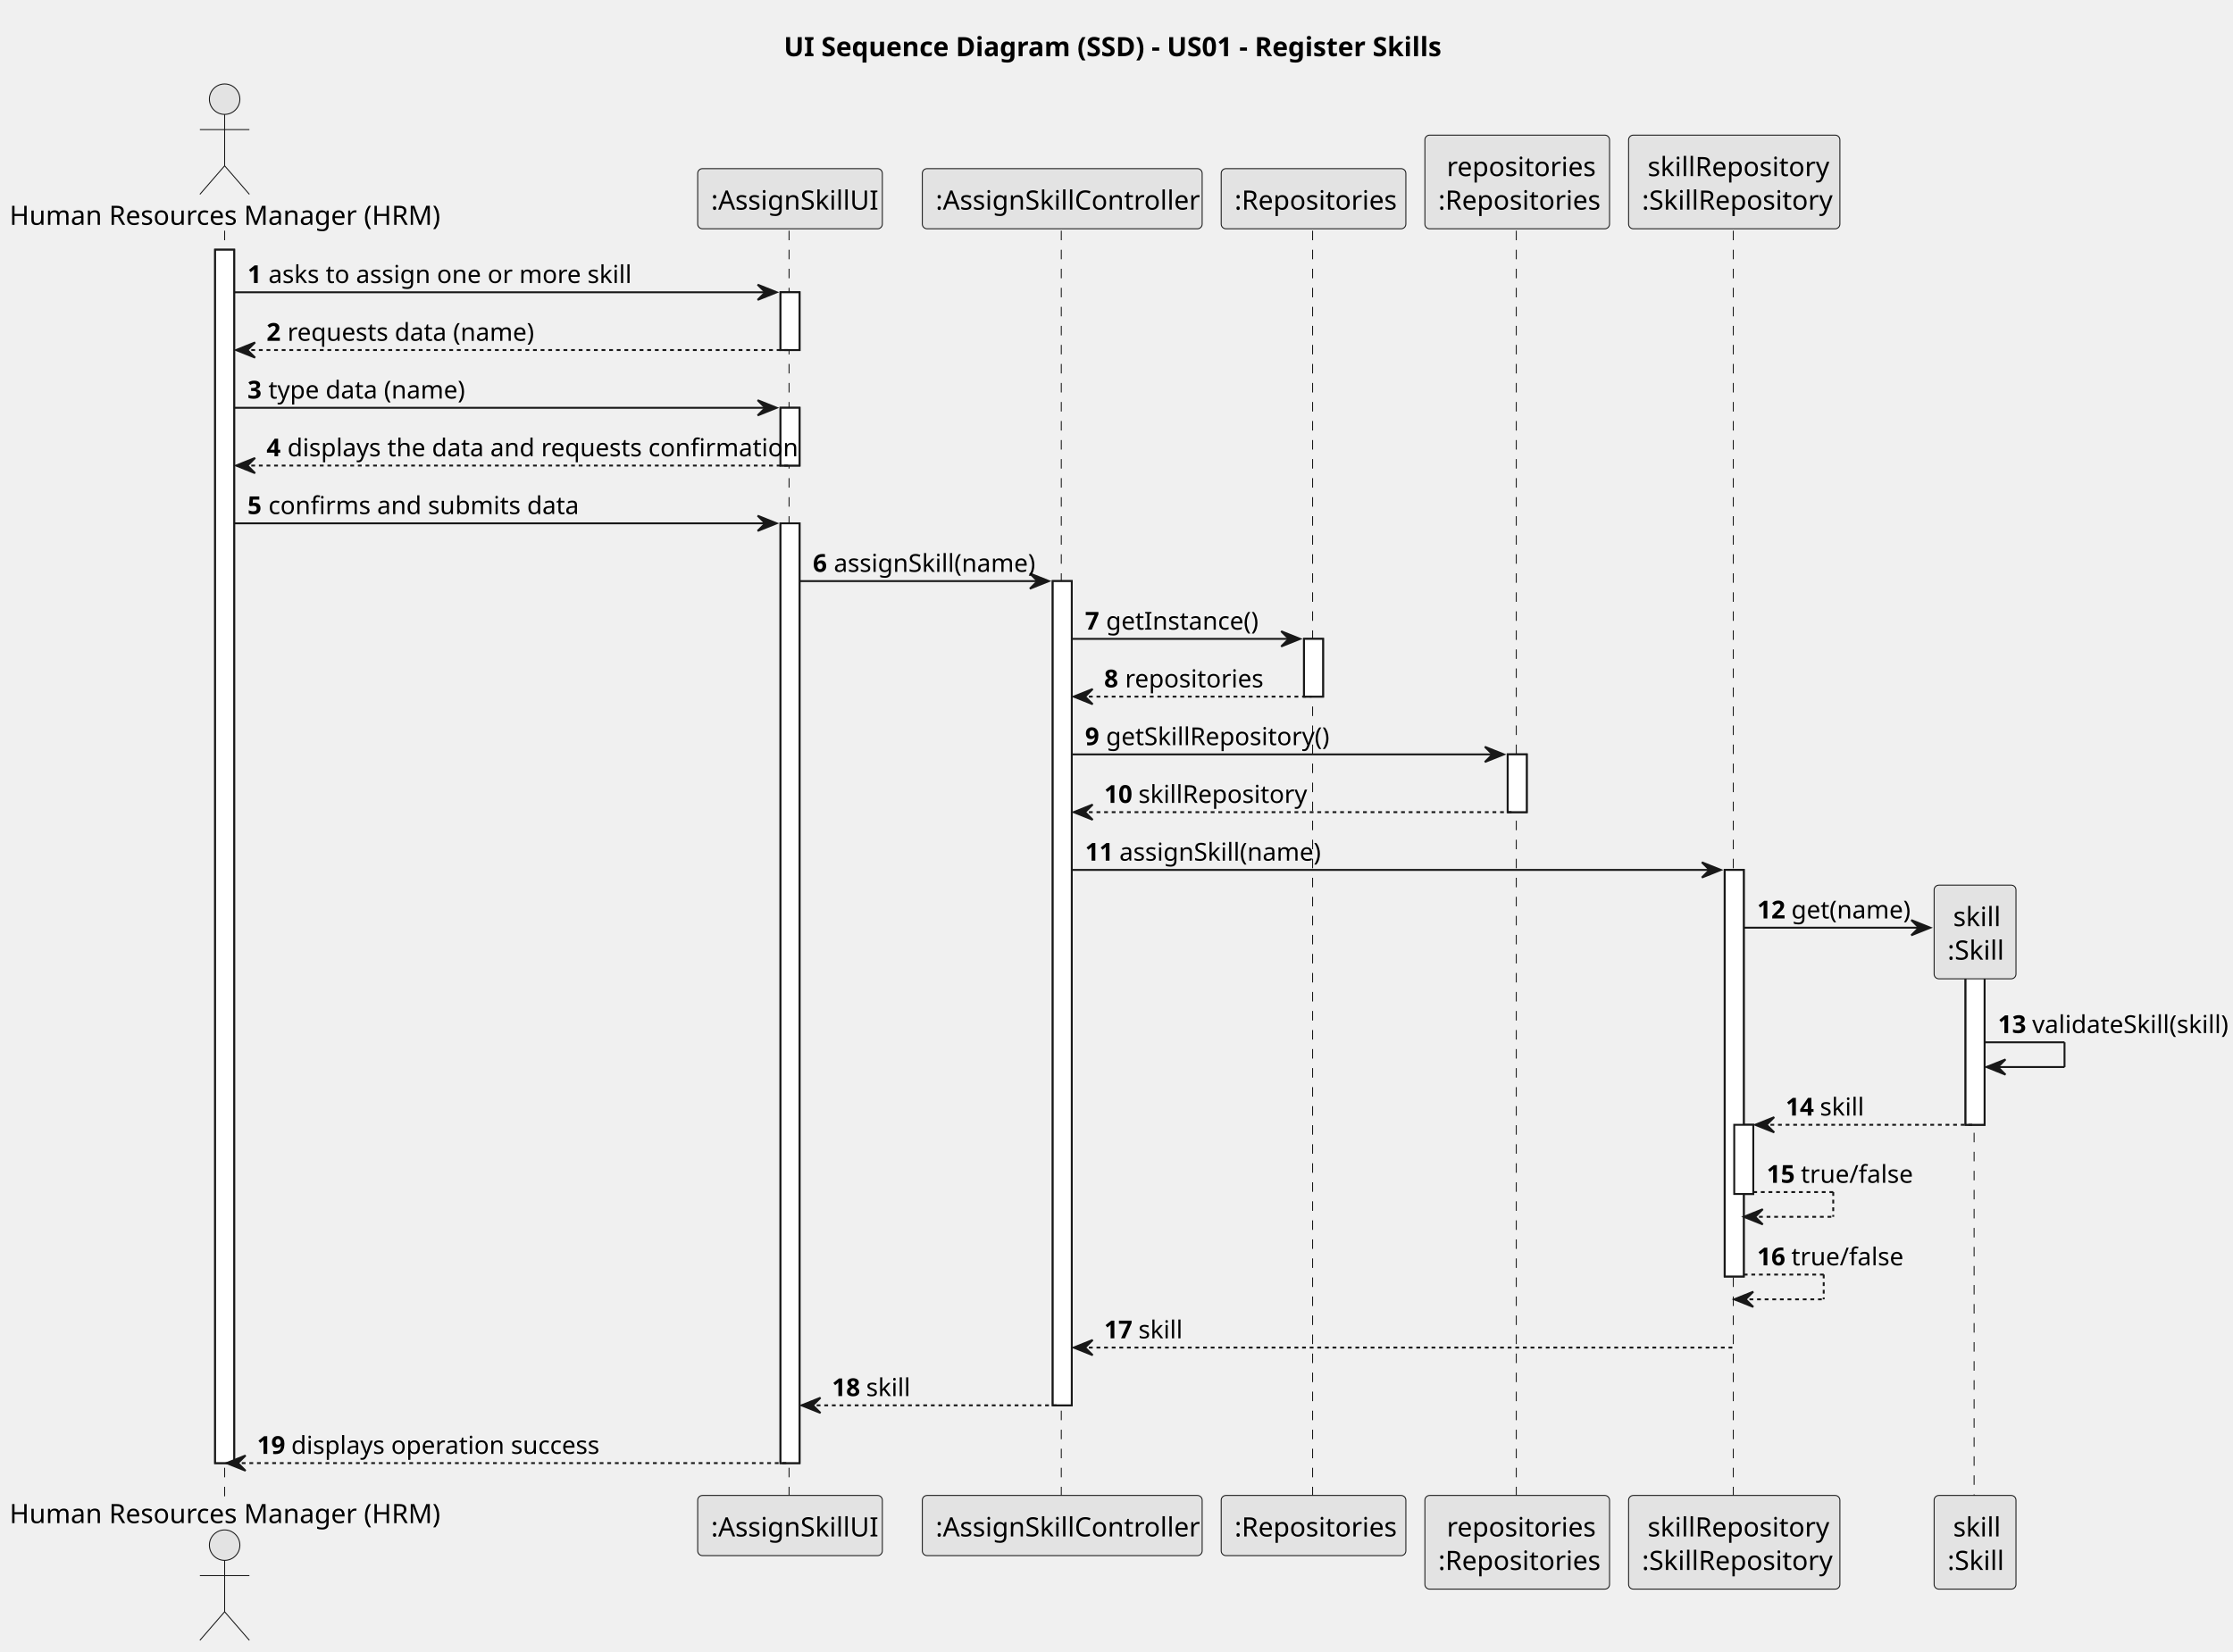
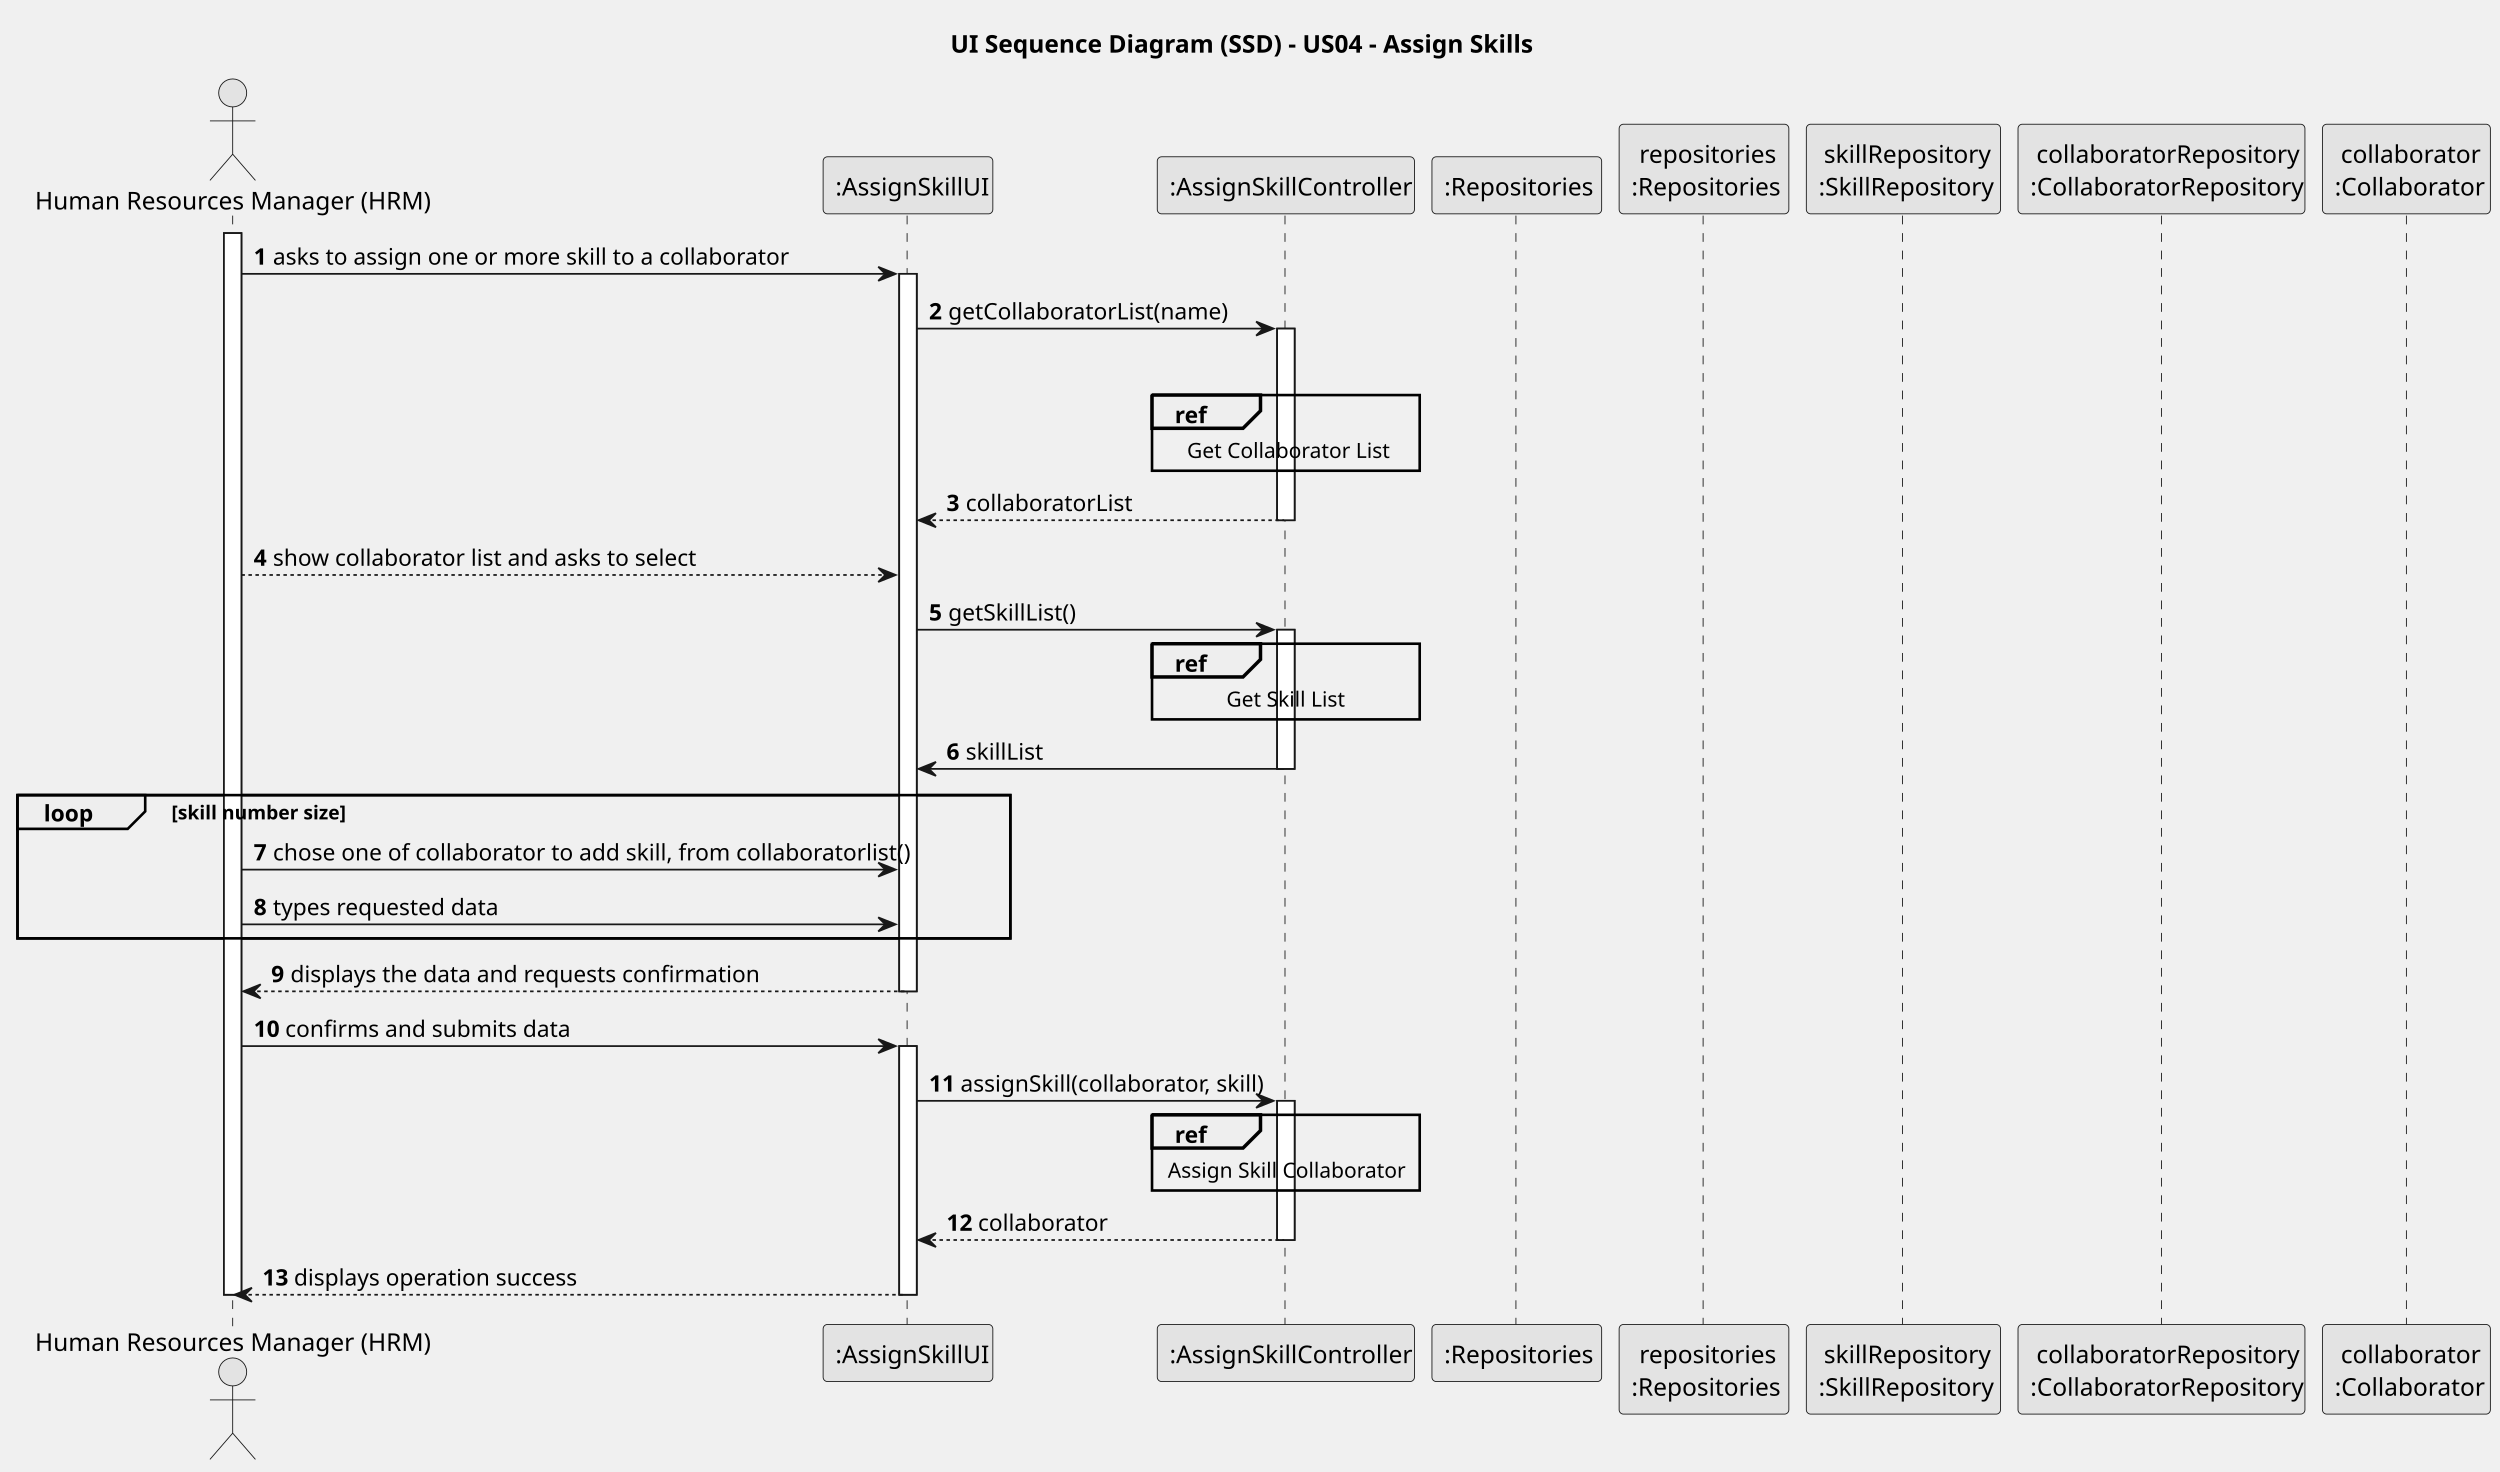
- <svg xmlns="http://www.w3.org/2000/svg" contentStyleType="text/css" height="868px" preserveAspectRatio="none" style="width:1173px;height:868px;background:#FFFFFF;" version="1.1" viewBox="0 0 1173 868" width="1173px" zoomAndPan="magnify">
+ <svg xmlns="http://www.w3.org/2000/svg" contentStyleType="text/css" height="841px" preserveAspectRatio="none" style="width:1429px;height:841px;background:#FFFFFF;" version="1.1" viewBox="0 0 1429 841" width="1429px" zoomAndPan="magnify">
  <defs />
  <g>
-     <rect fill="none" height="27.609" id="_title" style="stroke:none;stroke-width:1.0;" width="364" x="406.75" y="10" />
-     <text fill="#000000" font-family="sans-serif" font-size="14" font-weight="bold" lengthAdjust="spacing" textLength="354" x="411.75" y="29.533">UI Sequence Diagram (SSD) - US01 - Register Skills</text>
-     <rect fill="#FFFFFF" height="637.547" style="stroke:#181818;stroke-width:1.0;" width="10" x="113" y="131.219" />
-     <rect fill="#FFFFFF" height="30.352" style="stroke:#181818;stroke-width:1.0;" width="10" x="410" y="153.57" />
-     <rect fill="#FFFFFF" height="30.352" style="stroke:#181818;stroke-width:1.0;" width="10" x="410" y="214.273" />
-     <rect fill="#FFFFFF" height="493.789" style="stroke:#181818;stroke-width:1.0;" width="10" x="410" y="274.977" />
-     <rect fill="#FFFFFF" height="433.086" style="stroke:#181818;stroke-width:1.0;" width="10" x="553" y="305.328" />
-     <rect fill="#FFFFFF" height="30.352" style="stroke:#181818;stroke-width:1.0;" width="10" x="685" y="335.68" />
-     <rect fill="#FFFFFF" height="30.352" style="stroke:#181818;stroke-width:1.0;" width="10" x="792" y="396.383" />
-     <rect fill="#FFFFFF" height="213.625" style="stroke:#181818;stroke-width:1.0;" width="10" x="906" y="457.086" />
-     <rect fill="#FFFFFF" height="36.352" style="stroke:#181818;stroke-width:1.0;" width="10" x="911" y="591.008" />
-     <rect fill="#FFFFFF" height="93.57" style="stroke:#181818;stroke-width:1.0;" width="10" x="1032.5" y="497.438" />
-     <line style="stroke:#181818;stroke-width:0.5;stroke-dasharray:5.0,5.0;" x1="118" x2="118" y1="121.219" y2="786.766" />
-     <line style="stroke:#181818;stroke-width:0.5;stroke-dasharray:5.0,5.0;" x1="414.5" x2="414.5" y1="121.219" y2="786.766" />
-     <line style="stroke:#181818;stroke-width:0.5;stroke-dasharray:5.0,5.0;" x1="557.5" x2="557.5" y1="121.219" y2="786.766" />
-     <line style="stroke:#181818;stroke-width:0.5;stroke-dasharray:5.0,5.0;" x1="689.5" x2="689.5" y1="121.219" y2="786.766" />
-     <line style="stroke:#181818;stroke-width:0.5;stroke-dasharray:5.0,5.0;" x1="796.5" x2="796.5" y1="121.219" y2="786.766" />
-     <line style="stroke:#181818;stroke-width:0.5;stroke-dasharray:5.0,5.0;" x1="910.5" x2="910.5" y1="121.219" y2="786.766" />
-     <line style="stroke:#181818;stroke-width:0.5;stroke-dasharray:5.0,5.0;" x1="1037" x2="1037" y1="505.195" y2="786.766" />
-     <text fill="#000000" font-family="sans-serif" font-size="14" lengthAdjust="spacing" textLength="220" x="5" y="118.143">Human Resources Manager (HRM)</text>
-     <ellipse cx="118" cy="52.109" fill="#E3E3E3" rx="8" ry="8" style="stroke:#181818;stroke-width:0.5;" />
-     <path d="M118,60.109 L118,87.109 M105,68.109 L131,68.109 M118,87.109 L105,102.109 M118,87.109 L131,102.109 " fill="none" style="stroke:#181818;stroke-width:0.5;" />
-     <text fill="#000000" font-family="sans-serif" font-size="14" lengthAdjust="spacing" textLength="220" x="5" y="800.299">Human Resources Manager (HRM)</text>
-     <ellipse cx="118" cy="811.875" fill="#E3E3E3" rx="8" ry="8" style="stroke:#181818;stroke-width:0.5;" />
-     <path d="M118,819.875 L118,846.875 M105,827.875 L131,827.875 M118,846.875 L105,861.875 M118,846.875 L131,861.875 " fill="none" style="stroke:#181818;stroke-width:0.5;" />
-     <rect fill="#E3E3E3" height="31.609" rx="2.5" ry="2.5" style="stroke:#181818;stroke-width:0.5;" width="97" x="366.5" y="88.609" />
-     <text fill="#000000" font-family="sans-serif" font-size="14" lengthAdjust="spacing" textLength="83" x="373.5" y="110.143">:AssignSkillUI</text>
-     <rect fill="#E3E3E3" height="31.609" rx="2.5" ry="2.5" style="stroke:#181818;stroke-width:0.5;" width="97" x="366.5" y="785.766" />
-     <text fill="#000000" font-family="sans-serif" font-size="14" lengthAdjust="spacing" textLength="83" x="373.5" y="807.299">:AssignSkillUI</text>
-     <rect fill="#E3E3E3" height="31.609" rx="2.5" ry="2.5" style="stroke:#181818;stroke-width:0.5;" width="147" x="484.5" y="88.609" />
-     <text fill="#000000" font-family="sans-serif" font-size="14" lengthAdjust="spacing" textLength="133" x="491.5" y="110.143">:AssignSkillController</text>
-     <rect fill="#E3E3E3" height="31.609" rx="2.5" ry="2.5" style="stroke:#181818;stroke-width:0.5;" width="147" x="484.5" y="785.766" />
-     <text fill="#000000" font-family="sans-serif" font-size="14" lengthAdjust="spacing" textLength="133" x="491.5" y="807.299">:AssignSkillController</text>
-     <rect fill="#E3E3E3" height="31.609" rx="2.5" ry="2.5" style="stroke:#181818;stroke-width:0.5;" width="97" x="641.5" y="88.609" />
-     <text fill="#000000" font-family="sans-serif" font-size="14" lengthAdjust="spacing" textLength="83" x="648.5" y="110.143">:Repositories</text>
-     <rect fill="#E3E3E3" height="31.609" rx="2.5" ry="2.5" style="stroke:#181818;stroke-width:0.5;" width="97" x="641.5" y="785.766" />
-     <text fill="#000000" font-family="sans-serif" font-size="14" lengthAdjust="spacing" textLength="83" x="648.5" y="807.299">:Repositories</text>
-     <rect fill="#E3E3E3" height="49.219" rx="2.5" ry="2.5" style="stroke:#181818;stroke-width:0.5;" width="97" x="748.5" y="71" />
-     <text fill="#000000" font-family="sans-serif" font-size="14" lengthAdjust="spacing" textLength="74" x="760" y="92.533">repositories</text>
-     <text fill="#000000" font-family="sans-serif" font-size="14" lengthAdjust="spacing" textLength="83" x="755.5" y="110.143">:Repositories</text>
-     <rect fill="#E3E3E3" height="49.219" rx="2.5" ry="2.5" style="stroke:#181818;stroke-width:0.5;" width="97" x="748.5" y="785.766" />
-     <text fill="#000000" font-family="sans-serif" font-size="14" lengthAdjust="spacing" textLength="74" x="760" y="807.299">repositories</text>
-     <text fill="#000000" font-family="sans-serif" font-size="14" lengthAdjust="spacing" textLength="83" x="755.5" y="824.908">:Repositories</text>
-     <rect fill="#E3E3E3" height="49.219" rx="2.5" ry="2.5" style="stroke:#181818;stroke-width:0.5;" width="111" x="855.5" y="71" />
-     <text fill="#000000" font-family="sans-serif" font-size="14" lengthAdjust="spacing" textLength="91" x="865.5" y="92.533">skillRepository</text>
-     <text fill="#000000" font-family="sans-serif" font-size="14" lengthAdjust="spacing" textLength="97" x="862.5" y="110.143">:SkillRepository</text>
-     <rect fill="#E3E3E3" height="49.219" rx="2.5" ry="2.5" style="stroke:#181818;stroke-width:0.5;" width="111" x="855.5" y="785.766" />
-     <text fill="#000000" font-family="sans-serif" font-size="14" lengthAdjust="spacing" textLength="91" x="865.5" y="807.299">skillRepository</text>
-     <text fill="#000000" font-family="sans-serif" font-size="14" lengthAdjust="spacing" textLength="97" x="862.5" y="824.908">:SkillRepository</text>
-     <rect fill="#E3E3E3" height="49.219" rx="2.5" ry="2.5" style="stroke:#181818;stroke-width:0.5;" width="43" x="1016" y="785.766" />
-     <text fill="#000000" font-family="sans-serif" font-size="14" lengthAdjust="spacing" textLength="23" x="1026" y="807.299">skill</text>
-     <text fill="#000000" font-family="sans-serif" font-size="14" lengthAdjust="spacing" textLength="29" x="1023" y="824.908">:Skill</text>
-     <rect fill="#FFFFFF" height="637.547" style="stroke:#181818;stroke-width:1.0;" width="10" x="113" y="131.219" />
-     <rect fill="#FFFFFF" height="30.352" style="stroke:#181818;stroke-width:1.0;" width="10" x="410" y="153.57" />
-     <rect fill="#FFFFFF" height="30.352" style="stroke:#181818;stroke-width:1.0;" width="10" x="410" y="214.273" />
-     <rect fill="#FFFFFF" height="493.789" style="stroke:#181818;stroke-width:1.0;" width="10" x="410" y="274.977" />
-     <rect fill="#FFFFFF" height="433.086" style="stroke:#181818;stroke-width:1.0;" width="10" x="553" y="305.328" />
-     <rect fill="#FFFFFF" height="30.352" style="stroke:#181818;stroke-width:1.0;" width="10" x="685" y="335.68" />
-     <rect fill="#FFFFFF" height="30.352" style="stroke:#181818;stroke-width:1.0;" width="10" x="792" y="396.383" />
-     <rect fill="#FFFFFF" height="213.625" style="stroke:#181818;stroke-width:1.0;" width="10" x="906" y="457.086" />
-     <rect fill="#FFFFFF" height="36.352" style="stroke:#181818;stroke-width:1.0;" width="10" x="911" y="591.008" />
-     <rect fill="#FFFFFF" height="93.57" style="stroke:#181818;stroke-width:1.0;" width="10" x="1032.5" y="497.438" />
-     <polygon fill="#181818" points="398,149.57,408,153.57,398,157.57,402,153.57" style="stroke:#181818;stroke-width:1.0;" />
-     <line style="stroke:#181818;stroke-width:1.0;" x1="123" x2="404" y1="153.57" y2="153.57" />
-     <text fill="#000000" font-family="sans-serif" font-size="13" font-weight="bold" lengthAdjust="spacing" textLength="7" x="130" y="148.714">1</text>
-     <text fill="#000000" font-family="sans-serif" font-size="13" lengthAdjust="spacing" textLength="185" x="141" y="148.714">asks to assign one or more skill</text>
-     <polygon fill="#181818" points="134,179.922,124,183.922,134,187.922,130,183.922" style="stroke:#181818;stroke-width:1.0;" />
-     <line style="stroke:#181818;stroke-width:1.0;stroke-dasharray:2.0,2.0;" x1="128" x2="414" y1="183.922" y2="183.922" />
-     <text fill="#000000" font-family="sans-serif" font-size="13" font-weight="bold" lengthAdjust="spacing" textLength="7" x="140" y="179.065">2</text>
-     <text fill="#000000" font-family="sans-serif" font-size="13" lengthAdjust="spacing" textLength="123" x="151" y="179.065">requests data (name)</text>
-     <polygon fill="#181818" points="398,210.273,408,214.273,398,218.273,402,214.273" style="stroke:#181818;stroke-width:1.0;" />
-     <line style="stroke:#181818;stroke-width:1.0;" x1="123" x2="404" y1="214.273" y2="214.273" />
-     <text fill="#000000" font-family="sans-serif" font-size="13" font-weight="bold" lengthAdjust="spacing" textLength="7" x="130" y="209.417">3</text>
-     <text fill="#000000" font-family="sans-serif" font-size="13" lengthAdjust="spacing" textLength="98" x="141" y="209.417">type data (name)</text>
-     <polygon fill="#181818" points="134,240.625,124,244.625,134,248.625,130,244.625" style="stroke:#181818;stroke-width:1.0;" />
-     <line style="stroke:#181818;stroke-width:1.0;stroke-dasharray:2.0,2.0;" x1="128" x2="414" y1="244.625" y2="244.625" />
-     <text fill="#000000" font-family="sans-serif" font-size="13" font-weight="bold" lengthAdjust="spacing" textLength="7" x="140" y="239.769">4</text>
-     <text fill="#000000" font-family="sans-serif" font-size="13" lengthAdjust="spacing" textLength="252" x="151" y="239.769">displays the data and requests confirmation</text>
-     <polygon fill="#181818" points="398,270.977,408,274.977,398,278.977,402,274.977" style="stroke:#181818;stroke-width:1.0;" />
-     <line style="stroke:#181818;stroke-width:1.0;" x1="123" x2="404" y1="274.977" y2="274.977" />
-     <text fill="#000000" font-family="sans-serif" font-size="13" font-weight="bold" lengthAdjust="spacing" textLength="7" x="130" y="270.12">5</text>
-     <text fill="#000000" font-family="sans-serif" font-size="13" lengthAdjust="spacing" textLength="153" x="141" y="270.12">confirms and submits data</text>
-     <polygon fill="#181818" points="541,301.328,551,305.328,541,309.328,545,305.328" style="stroke:#181818;stroke-width:1.0;" />
-     <line style="stroke:#181818;stroke-width:1.0;" x1="420" x2="547" y1="305.328" y2="305.328" />
-     <text fill="#000000" font-family="sans-serif" font-size="13" font-weight="bold" lengthAdjust="spacing" textLength="7" x="427" y="300.472">6</text>
-     <text fill="#000000" font-family="sans-serif" font-size="13" lengthAdjust="spacing" textLength="103" x="438" y="300.472">assignSkill(name)</text>
-     <polygon fill="#181818" points="673,331.68,683,335.68,673,339.68,677,335.68" style="stroke:#181818;stroke-width:1.0;" />
-     <line style="stroke:#181818;stroke-width:1.0;" x1="563" x2="679" y1="335.68" y2="335.68" />
-     <text fill="#000000" font-family="sans-serif" font-size="13" font-weight="bold" lengthAdjust="spacing" textLength="7" x="570" y="330.823">7</text>
-     <text fill="#000000" font-family="sans-serif" font-size="13" lengthAdjust="spacing" textLength="75" x="581" y="330.823">getInstance()</text>
-     <polygon fill="#181818" points="574,362.031,564,366.031,574,370.031,570,366.031" style="stroke:#181818;stroke-width:1.0;" />
-     <line style="stroke:#181818;stroke-width:1.0;stroke-dasharray:2.0,2.0;" x1="568" x2="689" y1="366.031" y2="366.031" />
-     <text fill="#000000" font-family="sans-serif" font-size="13" font-weight="bold" lengthAdjust="spacing" textLength="7" x="580" y="361.175">8</text>
-     <text fill="#000000" font-family="sans-serif" font-size="13" lengthAdjust="spacing" textLength="67" x="591" y="361.175">repositories</text>
-     <polygon fill="#181818" points="780,392.383,790,396.383,780,400.383,784,396.383" style="stroke:#181818;stroke-width:1.0;" />
-     <line style="stroke:#181818;stroke-width:1.0;" x1="563" x2="786" y1="396.383" y2="396.383" />
-     <text fill="#000000" font-family="sans-serif" font-size="13" font-weight="bold" lengthAdjust="spacing" textLength="7" x="570" y="391.526">9</text>
-     <text fill="#000000" font-family="sans-serif" font-size="13" lengthAdjust="spacing" textLength="113" x="581" y="391.526">getSkillRepository()</text>
-     <polygon fill="#181818" points="574,422.734,564,426.734,574,430.734,570,426.734" style="stroke:#181818;stroke-width:1.0;" />
-     <line style="stroke:#181818;stroke-width:1.0;stroke-dasharray:2.0,2.0;" x1="568" x2="796" y1="426.734" y2="426.734" />
-     <text fill="#000000" font-family="sans-serif" font-size="13" font-weight="bold" lengthAdjust="spacing" textLength="14" x="580" y="421.878">10</text>
-     <text fill="#000000" font-family="sans-serif" font-size="13" lengthAdjust="spacing" textLength="85" x="598" y="421.878">skillRepository</text>
-     <polygon fill="#181818" points="894,453.086,904,457.086,894,461.086,898,457.086" style="stroke:#181818;stroke-width:1.0;" />
-     <line style="stroke:#181818;stroke-width:1.0;" x1="563" x2="900" y1="457.086" y2="457.086" />
-     <text fill="#000000" font-family="sans-serif" font-size="13" font-weight="bold" lengthAdjust="spacing" textLength="14" x="570" y="452.229">11</text>
-     <text fill="#000000" font-family="sans-serif" font-size="13" lengthAdjust="spacing" textLength="103" x="588" y="452.229">assignSkill(name)</text>
-     <polygon fill="#181818" points="1004,483.438,1014,487.438,1004,491.438,1008,487.438" style="stroke:#181818;stroke-width:1.0;" />
-     <line style="stroke:#181818;stroke-width:1.0;" x1="916" x2="1010" y1="487.438" y2="487.438" />
-     <text fill="#000000" font-family="sans-serif" font-size="13" font-weight="bold" lengthAdjust="spacing" textLength="14" x="923" y="482.581">12</text>
-     <text fill="#000000" font-family="sans-serif" font-size="13" lengthAdjust="spacing" textLength="58" x="941" y="482.581">get(name)</text>
-     <rect fill="#E3E3E3" height="49.219" rx="2.5" ry="2.5" style="stroke:#181818;stroke-width:0.5;" width="43" x="1016" y="465.086" />
-     <text fill="#000000" font-family="sans-serif" font-size="14" lengthAdjust="spacing" textLength="23" x="1026" y="486.619">skill</text>
-     <text fill="#000000" font-family="sans-serif" font-size="14" lengthAdjust="spacing" textLength="29" x="1023" y="504.228">:Skill</text>
-     <line style="stroke:#181818;stroke-width:1.0;" x1="1042.5" x2="1084.5" y1="547.656" y2="547.656" />
-     <line style="stroke:#181818;stroke-width:1.0;" x1="1084.5" x2="1084.5" y1="547.656" y2="560.656" />
-     <line style="stroke:#181818;stroke-width:1.0;" x1="1043.5" x2="1084.5" y1="560.656" y2="560.656" />
-     <polygon fill="#181818" points="1053.5,556.656,1043.5,560.656,1053.5,564.656,1049.5,560.656" style="stroke:#181818;stroke-width:1.0;" />
-     <text fill="#000000" font-family="sans-serif" font-size="13" font-weight="bold" lengthAdjust="spacing" textLength="14" x="1049.5" y="542.8">13</text>
-     <text fill="#000000" font-family="sans-serif" font-size="13" lengthAdjust="spacing" textLength="99" x="1067.5" y="542.8">validateSkill(skill)</text>
-     <polygon fill="#181818" points="932,587.008,922,591.008,932,595.008,928,591.008" style="stroke:#181818;stroke-width:1.0;" />
-     <line style="stroke:#181818;stroke-width:1.0;stroke-dasharray:2.0,2.0;" x1="926" x2="1036.5" y1="591.008" y2="591.008" />
-     <text fill="#000000" font-family="sans-serif" font-size="13" font-weight="bold" lengthAdjust="spacing" textLength="14" x="938" y="586.151">14</text>
-     <text fill="#000000" font-family="sans-serif" font-size="13" lengthAdjust="spacing" textLength="23" x="956" y="586.151">skill</text>
-     <line style="stroke:#181818;stroke-width:1.0;stroke-dasharray:2.0,2.0;" x1="921" x2="963" y1="626.359" y2="626.359" />
-     <line style="stroke:#181818;stroke-width:1.0;stroke-dasharray:2.0,2.0;" x1="963" x2="963" y1="626.359" y2="639.359" />
-     <line style="stroke:#181818;stroke-width:1.0;stroke-dasharray:2.0,2.0;" x1="916" x2="963" y1="639.359" y2="639.359" />
-     <polygon fill="#181818" points="926,635.359,916,639.359,926,643.359,922,639.359" style="stroke:#181818;stroke-width:1.0;" />
-     <text fill="#000000" font-family="sans-serif" font-size="13" font-weight="bold" lengthAdjust="spacing" textLength="14" x="928" y="621.503">15</text>
-     <text fill="#000000" font-family="sans-serif" font-size="13" lengthAdjust="spacing" textLength="53" x="946" y="621.503">true/false</text>
-     <line style="stroke:#181818;stroke-width:1.0;stroke-dasharray:2.0,2.0;" x1="916" x2="958" y1="669.711" y2="669.711" />
-     <line style="stroke:#181818;stroke-width:1.0;stroke-dasharray:2.0,2.0;" x1="958" x2="958" y1="669.711" y2="682.711" />
-     <line style="stroke:#181818;stroke-width:1.0;stroke-dasharray:2.0,2.0;" x1="911" x2="958" y1="682.711" y2="682.711" />
-     <polygon fill="#181818" points="921,678.711,911,682.711,921,686.711,917,682.711" style="stroke:#181818;stroke-width:1.0;" />
-     <text fill="#000000" font-family="sans-serif" font-size="13" font-weight="bold" lengthAdjust="spacing" textLength="14" x="923" y="664.855">16</text>
-     <text fill="#000000" font-family="sans-serif" font-size="13" lengthAdjust="spacing" textLength="53" x="941" y="664.855">true/false</text>
-     <polygon fill="#181818" points="574,704.062,564,708.062,574,712.062,570,708.062" style="stroke:#181818;stroke-width:1.0;" />
-     <line style="stroke:#181818;stroke-width:1.0;stroke-dasharray:2.0,2.0;" x1="568" x2="910" y1="708.062" y2="708.062" />
-     <text fill="#000000" font-family="sans-serif" font-size="13" font-weight="bold" lengthAdjust="spacing" textLength="14" x="580" y="703.206">17</text>
-     <text fill="#000000" font-family="sans-serif" font-size="13" lengthAdjust="spacing" textLength="23" x="598" y="703.206">skill</text>
-     <polygon fill="#181818" points="431,734.414,421,738.414,431,742.414,427,738.414" style="stroke:#181818;stroke-width:1.0;" />
-     <line style="stroke:#181818;stroke-width:1.0;stroke-dasharray:2.0,2.0;" x1="425" x2="557" y1="738.414" y2="738.414" />
-     <text fill="#000000" font-family="sans-serif" font-size="13" font-weight="bold" lengthAdjust="spacing" textLength="14" x="437" y="733.558">18</text>
-     <text fill="#000000" font-family="sans-serif" font-size="13" lengthAdjust="spacing" textLength="23" x="455" y="733.558">skill</text>
-     <polygon fill="#181818" points="129,764.766,119,768.766,129,772.766,125,768.766" style="stroke:#181818;stroke-width:1.0;" />
-     <line style="stroke:#181818;stroke-width:1.0;stroke-dasharray:2.0,2.0;" x1="123" x2="414" y1="768.766" y2="768.766" />
-     <text fill="#000000" font-family="sans-serif" font-size="13" font-weight="bold" lengthAdjust="spacing" textLength="14" x="135" y="763.909">19</text>
-     <text fill="#000000" font-family="sans-serif" font-size="13" lengthAdjust="spacing" textLength="158" x="153" y="763.909">displays operation success</text>
+     <text fill="#000000" font-family="sans-serif" font-size="14" font-weight="bold" lengthAdjust="spacing" textLength="341" x="543.25" y="30.107">UI Sequence Diagram (SSD) - US04 - Assign Skills</text>
+     <rect fill="#FFFFFF" height="606.83" style="stroke:#181818;stroke-width:1.0;" width="10" x="128" y="133.242" />
+     <rect fill="#FFFFFF" height="410.123" style="stroke:#181818;stroke-width:1.0;" width="10" x="514" y="156.533" />
+     <rect fill="#FFFFFF" height="142.125" style="stroke:#181818;stroke-width:1.0;" width="10" x="514" y="597.947" />
+     <rect fill="#FFFFFF" height="109.543" style="stroke:#181818;stroke-width:1.0;" width="10" x="730" y="187.824" />
+     <rect fill="#FFFFFF" height="79.543" style="stroke:#181818;stroke-width:1.0;" width="10" x="730" y="359.949" />
+     <rect fill="#FFFFFF" height="79.543" style="stroke:#181818;stroke-width:1.0;" width="10" x="730" y="629.238" />
+     <rect fill="none" height="81.873" style="stroke:#000000;stroke-width:1.5;" width="567.5" x="10" y="454.492" />
+     <line style="stroke:#181818;stroke-width:0.5;stroke-dasharray:5.0,5.0;" x1="133" x2="133" y1="123.242" y2="758.072" />
+     <line style="stroke:#181818;stroke-width:0.5;stroke-dasharray:5.0,5.0;" x1="518.5" x2="518.5" y1="123.242" y2="758.072" />
+     <line style="stroke:#181818;stroke-width:0.5;stroke-dasharray:5.0,5.0;" x1="734.5" x2="734.5" y1="123.242" y2="758.072" />
+     <line style="stroke:#181818;stroke-width:0.5;stroke-dasharray:5.0,5.0;" x1="866.5" x2="866.5" y1="123.242" y2="758.072" />
+     <line style="stroke:#181818;stroke-width:0.5;stroke-dasharray:5.0,5.0;" x1="973.5" x2="973.5" y1="123.242" y2="758.072" />
+     <line style="stroke:#181818;stroke-width:0.5;stroke-dasharray:5.0,5.0;" x1="1087.5" x2="1087.5" y1="123.242" y2="758.072" />
+     <line style="stroke:#181818;stroke-width:0.5;stroke-dasharray:5.0,5.0;" x1="1235.5" x2="1235.5" y1="123.242" y2="758.072" />
+     <line style="stroke:#181818;stroke-width:0.5;stroke-dasharray:5.0,5.0;" x1="1375.5" x2="1375.5" y1="123.242" y2="758.072" />
+     <text fill="#000000" font-family="sans-serif" font-size="14" lengthAdjust="spacing" textLength="220" x="20" y="119.728">Human Resources Manager (HRM)</text>
+     <ellipse cx="133" cy="53.121" fill="#E3E3E3" rx="8" ry="8" style="stroke:#181818;stroke-width:0.5;" />
+     <path d="M133,61.121 L133,88.121 M120,69.121 L146,69.121 M133,88.121 L120,103.121 M133,88.121 L146,103.121 " fill="none" style="stroke:#181818;stroke-width:0.5;" />
+     <text fill="#000000" font-family="sans-serif" font-size="14" lengthAdjust="spacing" textLength="220" x="20" y="772.18">Human Resources Manager (HRM)</text>
+     <ellipse cx="133" cy="784.193" fill="#E3E3E3" rx="8" ry="8" style="stroke:#181818;stroke-width:0.5;" />
+     <path d="M133,792.193 L133,819.193 M120,800.193 L146,800.193 M133,819.193 L120,834.193 M133,819.193 L146,834.193 " fill="none" style="stroke:#181818;stroke-width:0.5;" />
+     <rect fill="#E3E3E3" height="32.621" rx="2.5" ry="2.5" style="stroke:#181818;stroke-width:0.5;" width="97" x="470.5" y="89.621" />
+     <text fill="#000000" font-family="sans-serif" font-size="14" lengthAdjust="spacing" textLength="83" x="477.5" y="111.728">:AssignSkillUI</text>
+     <rect fill="#E3E3E3" height="32.621" rx="2.5" ry="2.5" style="stroke:#181818;stroke-width:0.5;" width="97" x="470.5" y="757.072" />
+     <text fill="#000000" font-family="sans-serif" font-size="14" lengthAdjust="spacing" textLength="83" x="477.5" y="779.18">:AssignSkillUI</text>
+     <rect fill="#E3E3E3" height="32.621" rx="2.5" ry="2.5" style="stroke:#181818;stroke-width:0.5;" width="147" x="661.5" y="89.621" />
+     <text fill="#000000" font-family="sans-serif" font-size="14" lengthAdjust="spacing" textLength="133" x="668.5" y="111.728">:AssignSkillController</text>
+     <rect fill="#E3E3E3" height="32.621" rx="2.5" ry="2.5" style="stroke:#181818;stroke-width:0.5;" width="147" x="661.5" y="757.072" />
+     <text fill="#000000" font-family="sans-serif" font-size="14" lengthAdjust="spacing" textLength="133" x="668.5" y="779.18">:AssignSkillController</text>
+     <rect fill="#E3E3E3" height="32.621" rx="2.5" ry="2.5" style="stroke:#181818;stroke-width:0.5;" width="97" x="818.5" y="89.621" />
+     <text fill="#000000" font-family="sans-serif" font-size="14" lengthAdjust="spacing" textLength="83" x="825.5" y="111.728">:Repositories</text>
+     <rect fill="#E3E3E3" height="32.621" rx="2.5" ry="2.5" style="stroke:#181818;stroke-width:0.5;" width="97" x="818.5" y="757.072" />
+     <text fill="#000000" font-family="sans-serif" font-size="14" lengthAdjust="spacing" textLength="83" x="825.5" y="779.18">:Repositories</text>
+     <rect fill="#E3E3E3" height="51.242" rx="2.5" ry="2.5" style="stroke:#181818;stroke-width:0.5;" width="97" x="925.5" y="71" />
+     <text fill="#000000" font-family="sans-serif" font-size="14" lengthAdjust="spacing" textLength="74" x="937" y="93.107">repositories</text>
+     <text fill="#000000" font-family="sans-serif" font-size="14" lengthAdjust="spacing" textLength="83" x="932.5" y="111.728">:Repositories</text>
+     <rect fill="#E3E3E3" height="51.242" rx="2.5" ry="2.5" style="stroke:#181818;stroke-width:0.5;" width="97" x="925.5" y="757.072" />
+     <text fill="#000000" font-family="sans-serif" font-size="14" lengthAdjust="spacing" textLength="74" x="937" y="779.18">repositories</text>
+     <text fill="#000000" font-family="sans-serif" font-size="14" lengthAdjust="spacing" textLength="83" x="932.5" y="797.801">:Repositories</text>
+     <rect fill="#E3E3E3" height="51.242" rx="2.5" ry="2.5" style="stroke:#181818;stroke-width:0.5;" width="111" x="1032.5" y="71" />
+     <text fill="#000000" font-family="sans-serif" font-size="14" lengthAdjust="spacing" textLength="91" x="1042.5" y="93.107">skillRepository</text>
+     <text fill="#000000" font-family="sans-serif" font-size="14" lengthAdjust="spacing" textLength="97" x="1039.5" y="111.728">:SkillRepository</text>
+     <rect fill="#E3E3E3" height="51.242" rx="2.5" ry="2.5" style="stroke:#181818;stroke-width:0.5;" width="111" x="1032.5" y="757.072" />
+     <text fill="#000000" font-family="sans-serif" font-size="14" lengthAdjust="spacing" textLength="91" x="1042.5" y="779.18">skillRepository</text>
+     <text fill="#000000" font-family="sans-serif" font-size="14" lengthAdjust="spacing" textLength="97" x="1039.5" y="797.801">:SkillRepository</text>
+     <rect fill="#E3E3E3" height="51.242" rx="2.5" ry="2.5" style="stroke:#181818;stroke-width:0.5;" width="164" x="1153.5" y="71" />
+     <text fill="#000000" font-family="sans-serif" font-size="14" lengthAdjust="spacing" textLength="143" x="1164" y="93.107">collaboratorRepository</text>
+     <text fill="#000000" font-family="sans-serif" font-size="14" lengthAdjust="spacing" textLength="150" x="1160.5" y="111.728">:CollaboratorRepository</text>
+     <rect fill="#E3E3E3" height="51.242" rx="2.5" ry="2.5" style="stroke:#181818;stroke-width:0.5;" width="164" x="1153.5" y="757.072" />
+     <text fill="#000000" font-family="sans-serif" font-size="14" lengthAdjust="spacing" textLength="143" x="1164" y="779.18">collaboratorRepository</text>
+     <text fill="#000000" font-family="sans-serif" font-size="14" lengthAdjust="spacing" textLength="150" x="1160.5" y="797.801">:CollaboratorRepository</text>
+     <rect fill="#E3E3E3" height="51.242" rx="2.5" ry="2.5" style="stroke:#181818;stroke-width:0.5;" width="96" x="1327.5" y="71" />
+     <text fill="#000000" font-family="sans-serif" font-size="14" lengthAdjust="spacing" textLength="75" x="1338" y="93.107">collaborator</text>
+     <text fill="#000000" font-family="sans-serif" font-size="14" lengthAdjust="spacing" textLength="82" x="1334.5" y="111.728">:Collaborator</text>
+     <rect fill="#E3E3E3" height="51.242" rx="2.5" ry="2.5" style="stroke:#181818;stroke-width:0.5;" width="96" x="1327.5" y="757.072" />
+     <text fill="#000000" font-family="sans-serif" font-size="14" lengthAdjust="spacing" textLength="75" x="1338" y="779.18">collaborator</text>
+     <text fill="#000000" font-family="sans-serif" font-size="14" lengthAdjust="spacing" textLength="82" x="1334.5" y="797.801">:Collaborator</text>
+     <rect fill="#FFFFFF" height="606.83" style="stroke:#181818;stroke-width:1.0;" width="10" x="128" y="133.242" />
+     <rect fill="#FFFFFF" height="410.123" style="stroke:#181818;stroke-width:1.0;" width="10" x="514" y="156.533" />
+     <rect fill="#FFFFFF" height="142.125" style="stroke:#181818;stroke-width:1.0;" width="10" x="514" y="597.947" />
+     <rect fill="#FFFFFF" height="109.543" style="stroke:#181818;stroke-width:1.0;" width="10" x="730" y="187.824" />
+     <rect fill="#FFFFFF" height="79.543" style="stroke:#181818;stroke-width:1.0;" width="10" x="730" y="359.949" />
+     <rect fill="#FFFFFF" height="79.543" style="stroke:#181818;stroke-width:1.0;" width="10" x="730" y="629.238" />
+     <polygon fill="#181818" points="502,152.533,512,156.533,502,160.533,506,156.533" style="stroke:#181818;stroke-width:1.0;" />
+     <line style="stroke:#181818;stroke-width:1.0;" x1="138" x2="508" y1="156.533" y2="156.533" />
+     <text fill="#000000" font-family="sans-serif" font-size="13" font-weight="bold" lengthAdjust="spacing" textLength="7" x="145" y="151.27">1</text>
+     <text fill="#000000" font-family="sans-serif" font-size="13" lengthAdjust="spacing" textLength="282" x="156" y="151.27">asks to assign one or more skill to a collaborator</text>
+     <polygon fill="#181818" points="718,183.824,728,187.824,718,191.824,722,187.824" style="stroke:#181818;stroke-width:1.0;" />
+     <line style="stroke:#181818;stroke-width:1.0;" x1="524" x2="724" y1="187.824" y2="187.824" />
+     <text fill="#000000" font-family="sans-serif" font-size="13" font-weight="bold" lengthAdjust="spacing" textLength="7" x="531" y="182.561">2</text>
+     <text fill="#000000" font-family="sans-serif" font-size="13" lengthAdjust="spacing" textLength="148" x="542" y="182.561">getCollaboratorList(name)</text>
+     <rect fill="none" height="43.252" style="stroke:#000000;stroke-width:1.5;" width="153" x="658.5" y="225.824" />
+     <path d="M658.5,225.824 L720.5,225.824 L720.5,234.824 L710.5,244.824 L658.5,244.824 L658.5,225.824 " fill="#EEEEEE" style="stroke:#000000;stroke-width:2.0;" />
+     <text fill="#000000" font-family="sans-serif" font-size="13" font-weight="bold" lengthAdjust="spacing" textLength="17" x="671.5" y="241.852">ref</text>
+     <text fill="#000000" font-family="sans-serif" font-size="12" lengthAdjust="spacing" textLength="113" x="678.5" y="261.773">Get Collaborator List</text>
+     <polygon fill="#181818" points="535,293.367,525,297.367,535,301.367,531,297.367" style="stroke:#181818;stroke-width:1.0;" />
+     <line style="stroke:#181818;stroke-width:1.0;stroke-dasharray:2.0,2.0;" x1="529" x2="734" y1="297.367" y2="297.367" />
+     <text fill="#000000" font-family="sans-serif" font-size="13" font-weight="bold" lengthAdjust="spacing" textLength="7" x="541" y="292.104">3</text>
+     <text fill="#000000" font-family="sans-serif" font-size="13" lengthAdjust="spacing" textLength="88" x="552" y="292.104">collaboratorList</text>
+     <polygon fill="#181818" points="502,324.658,512,328.658,502,332.658,506,328.658" style="stroke:#181818;stroke-width:1.0;" />
+     <line style="stroke:#181818;stroke-width:1.0;stroke-dasharray:2.0,2.0;" x1="138" x2="508" y1="328.658" y2="328.658" />
+     <text fill="#000000" font-family="sans-serif" font-size="13" font-weight="bold" lengthAdjust="spacing" textLength="7" x="145" y="323.396">4</text>
+     <text fill="#000000" font-family="sans-serif" font-size="13" lengthAdjust="spacing" textLength="233" x="156" y="323.396">show collaborator list and asks to select</text>
+     <polygon fill="#181818" points="718,355.949,728,359.949,718,363.949,722,359.949" style="stroke:#181818;stroke-width:1.0;" />
+     <line style="stroke:#181818;stroke-width:1.0;" x1="524" x2="724" y1="359.949" y2="359.949" />
+     <text fill="#000000" font-family="sans-serif" font-size="13" font-weight="bold" lengthAdjust="spacing" textLength="7" x="531" y="354.687">5</text>
+     <text fill="#000000" font-family="sans-serif" font-size="13" lengthAdjust="spacing" textLength="72" x="542" y="354.687">getSkillList()</text>
+     <rect fill="none" height="43.252" style="stroke:#000000;stroke-width:1.5;" width="153" x="658.5" y="367.949" />
+     <path d="M658.5,367.949 L720.5,367.949 L720.5,376.949 L710.5,386.949 L658.5,386.949 L658.5,367.949 " fill="#EEEEEE" style="stroke:#000000;stroke-width:2.0;" />
+     <text fill="#000000" font-family="sans-serif" font-size="13" font-weight="bold" lengthAdjust="spacing" textLength="17" x="671.5" y="383.978">ref</text>
+     <text fill="#000000" font-family="sans-serif" font-size="12" lengthAdjust="spacing" textLength="68" x="701" y="403.898">Get Skill List</text>
+     <polygon fill="#181818" points="535,435.492,525,439.492,535,443.492,531,439.492" style="stroke:#181818;stroke-width:1.0;" />
+     <line style="stroke:#181818;stroke-width:1.0;" x1="529" x2="734" y1="439.492" y2="439.492" />
+     <text fill="#000000" font-family="sans-serif" font-size="13" font-weight="bold" lengthAdjust="spacing" textLength="7" x="541" y="434.229">6</text>
+     <text fill="#000000" font-family="sans-serif" font-size="13" lengthAdjust="spacing" textLength="44" x="552" y="434.229">skillList</text>
+     <path d="M10,454.492 L83,454.492 L83,463.783 L73,473.783 L10,473.783 L10,454.492 " fill="#EEEEEE" style="stroke:#000000;stroke-width:1.5;" />
+     <rect fill="none" height="81.873" style="stroke:#000000;stroke-width:1.5;" width="567.5" x="10" y="454.492" />
+     <text fill="#000000" font-family="sans-serif" font-size="13" font-weight="bold" lengthAdjust="spacing" textLength="28" x="25" y="469.521">loop</text>
+     <text fill="#000000" font-family="sans-serif" font-size="11" font-weight="bold" lengthAdjust="spacing" textLength="104" x="98" y="468.362">[skill number size]</text>
+     <polygon fill="#181818" points="502,493.074,512,497.074,502,501.074,506,497.074" style="stroke:#181818;stroke-width:1.0;" />
+     <line style="stroke:#181818;stroke-width:1.0;" x1="138" x2="508" y1="497.074" y2="497.074" />
+     <text fill="#000000" font-family="sans-serif" font-size="13" font-weight="bold" lengthAdjust="spacing" textLength="7" x="145" y="491.812">7</text>
+     <text fill="#000000" font-family="sans-serif" font-size="13" lengthAdjust="spacing" textLength="341" x="156" y="491.812">chose one of collaborator to add skill, from collaboratorlist()</text>
+     <polygon fill="#181818" points="502,524.365,512,528.365,502,532.365,506,528.365" style="stroke:#181818;stroke-width:1.0;" />
+     <line style="stroke:#181818;stroke-width:1.0;" x1="138" x2="508" y1="528.365" y2="528.365" />
+     <text fill="#000000" font-family="sans-serif" font-size="13" font-weight="bold" lengthAdjust="spacing" textLength="7" x="145" y="523.102">8</text>
+     <text fill="#000000" font-family="sans-serif" font-size="13" lengthAdjust="spacing" textLength="122" x="156" y="523.102">types requested data</text>
+     <polygon fill="#181818" points="149,562.656,139,566.656,149,570.656,145,566.656" style="stroke:#181818;stroke-width:1.0;" />
+     <line style="stroke:#181818;stroke-width:1.0;stroke-dasharray:2.0,2.0;" x1="143" x2="518" y1="566.656" y2="566.656" />
+     <text fill="#000000" font-family="sans-serif" font-size="13" font-weight="bold" lengthAdjust="spacing" textLength="7" x="155" y="561.394">9</text>
+     <text fill="#000000" font-family="sans-serif" font-size="13" lengthAdjust="spacing" textLength="252" x="166" y="561.394">displays the data and requests confirmation</text>
+     <polygon fill="#181818" points="502,593.947,512,597.947,502,601.947,506,597.947" style="stroke:#181818;stroke-width:1.0;" />
+     <line style="stroke:#181818;stroke-width:1.0;" x1="138" x2="508" y1="597.947" y2="597.947" />
+     <text fill="#000000" font-family="sans-serif" font-size="13" font-weight="bold" lengthAdjust="spacing" textLength="14" x="145" y="592.685">10</text>
+     <text fill="#000000" font-family="sans-serif" font-size="13" lengthAdjust="spacing" textLength="153" x="163" y="592.685">confirms and submits data</text>
+     <polygon fill="#181818" points="718,625.238,728,629.238,718,633.238,722,629.238" style="stroke:#181818;stroke-width:1.0;" />
+     <line style="stroke:#181818;stroke-width:1.0;" x1="524" x2="724" y1="629.238" y2="629.238" />
+     <text fill="#000000" font-family="sans-serif" font-size="13" font-weight="bold" lengthAdjust="spacing" textLength="14" x="531" y="623.976">11</text>
+     <text fill="#000000" font-family="sans-serif" font-size="13" lengthAdjust="spacing" textLength="169" x="549" y="623.976">assignSkill(collaborator, skill)</text>
+     <rect fill="none" height="43.252" style="stroke:#000000;stroke-width:1.5;" width="153" x="658.5" y="637.238" />
+     <path d="M658.5,637.238 L720.5,637.238 L720.5,646.238 L710.5,656.238 L658.5,656.238 L658.5,637.238 " fill="#EEEEEE" style="stroke:#000000;stroke-width:2.0;" />
+     <text fill="#000000" font-family="sans-serif" font-size="13" font-weight="bold" lengthAdjust="spacing" textLength="17" x="671.5" y="653.267">ref</text>
+     <text fill="#000000" font-family="sans-serif" font-size="12" lengthAdjust="spacing" textLength="135" x="667.5" y="673.188">Assign Skill Collaborator</text>
+     <polygon fill="#181818" points="535,704.781,525,708.781,535,712.781,531,708.781" style="stroke:#181818;stroke-width:1.0;" />
+     <line style="stroke:#181818;stroke-width:1.0;stroke-dasharray:2.0,2.0;" x1="529" x2="734" y1="708.781" y2="708.781" />
+     <text fill="#000000" font-family="sans-serif" font-size="13" font-weight="bold" lengthAdjust="spacing" textLength="14" x="541" y="703.519">12</text>
+     <text fill="#000000" font-family="sans-serif" font-size="13" lengthAdjust="spacing" textLength="67" x="559" y="703.519">collaborator</text>
+     <polygon fill="#181818" points="144,736.072,134,740.072,144,744.072,140,740.072" style="stroke:#181818;stroke-width:1.0;" />
+     <line style="stroke:#181818;stroke-width:1.0;stroke-dasharray:2.0,2.0;" x1="138" x2="518" y1="740.072" y2="740.072" />
+     <text fill="#000000" font-family="sans-serif" font-size="13" font-weight="bold" lengthAdjust="spacing" textLength="14" x="150" y="734.81">13</text>
+     <text fill="#000000" font-family="sans-serif" font-size="13" lengthAdjust="spacing" textLength="158" x="168" y="734.81">displays operation success</text>
  </g>
</svg>
